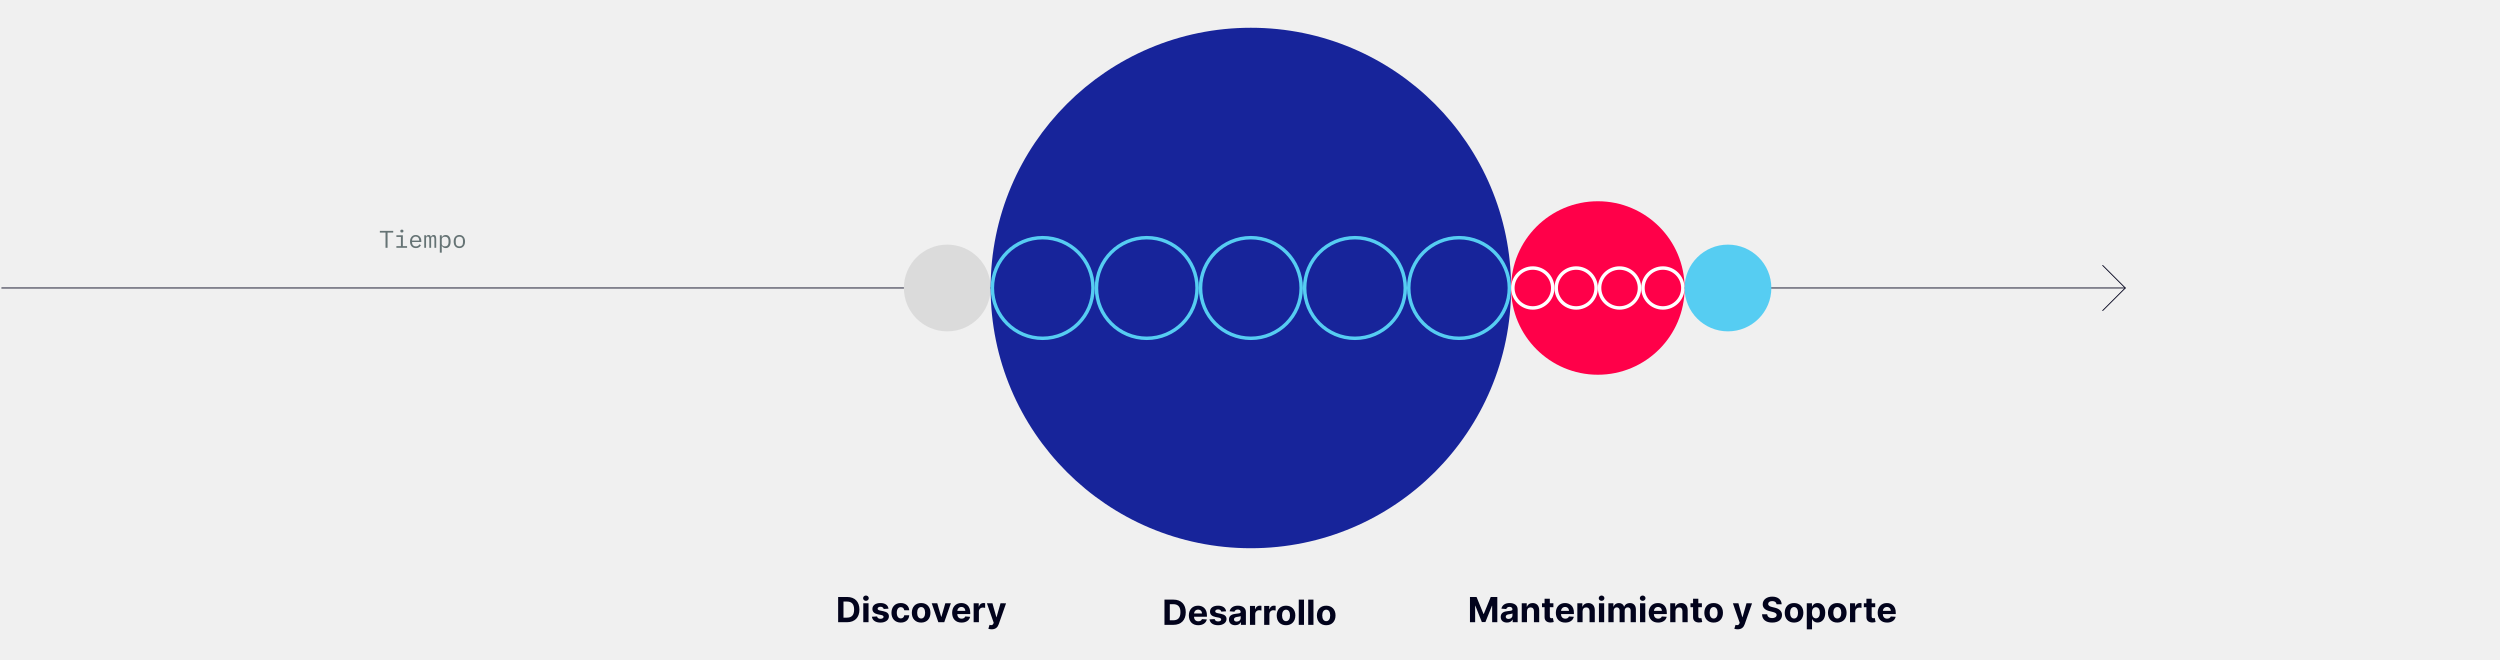
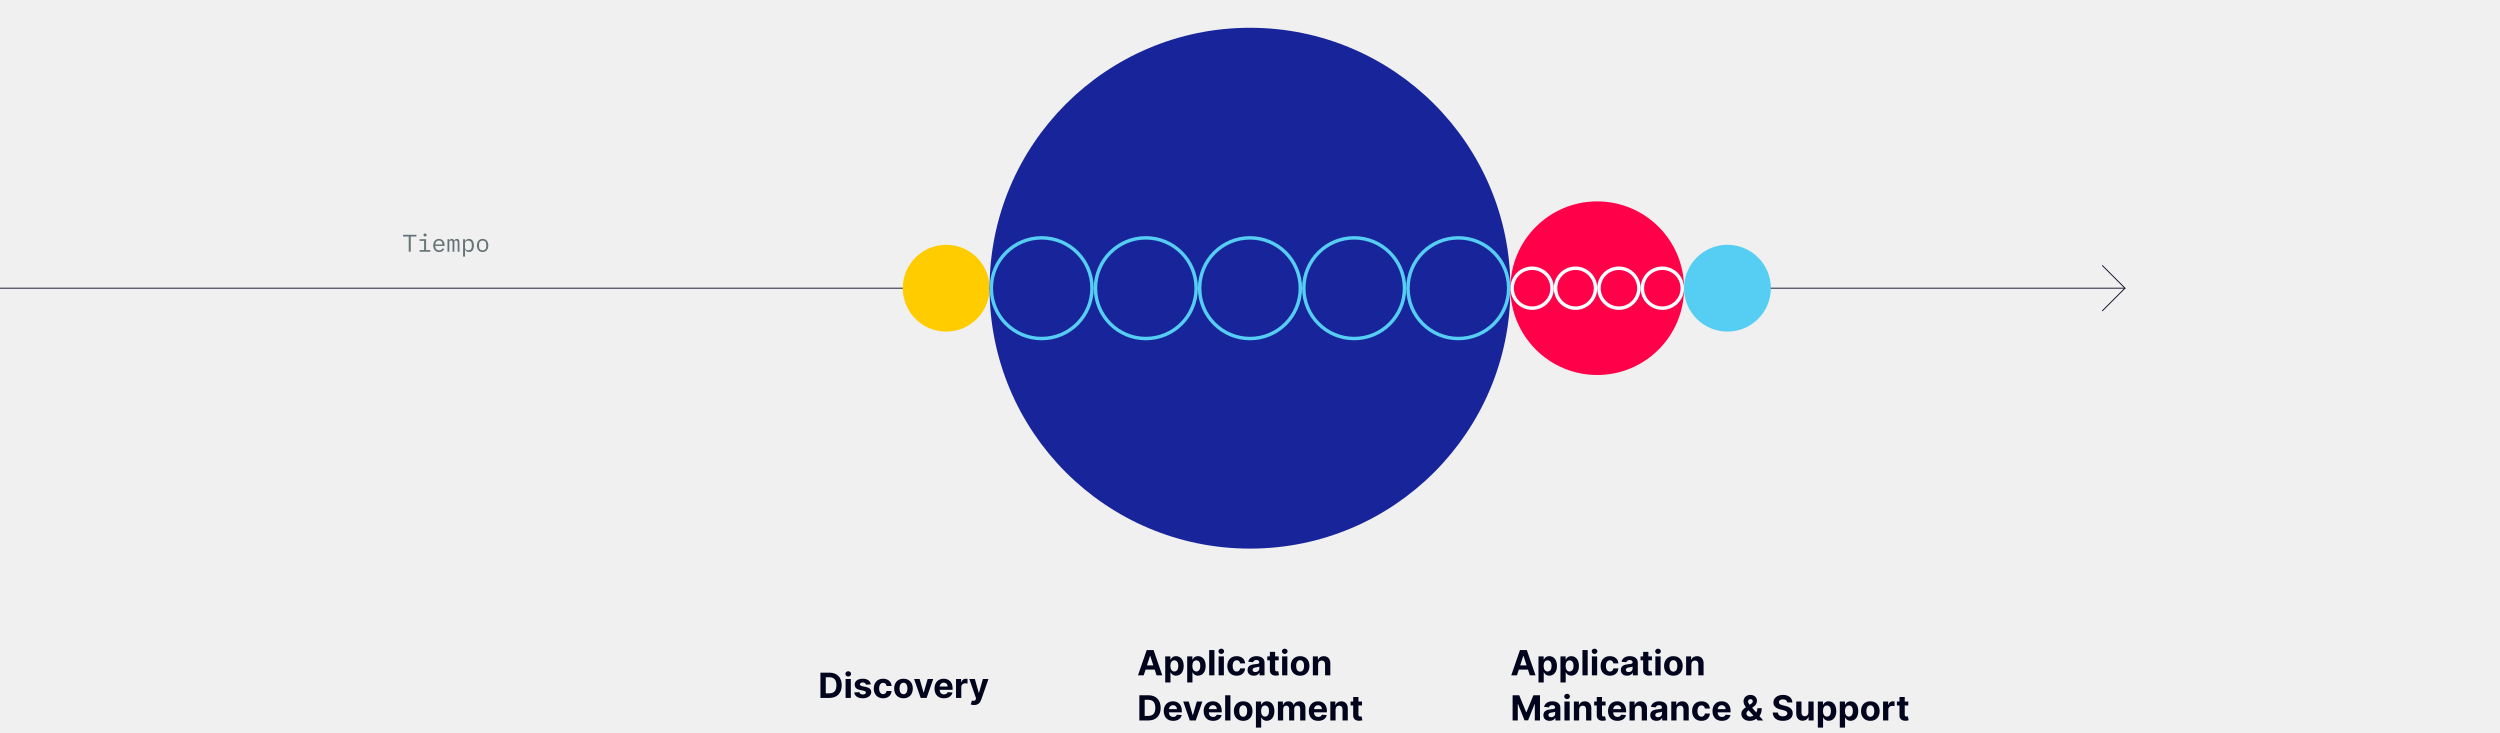
- <svg xmlns="http://www.w3.org/2000/svg" width="1441" height="380" viewBox="0 0 1441 380" fill="none">
-   <path d="M1 166H1225" stroke="#02031C" stroke-width="0.5" stroke-linecap="round" stroke-linejoin="round" />
-   <path d="M1212 153L1225 166L1212 179" stroke="#02031C" stroke-width="0.5" stroke-linecap="round" stroke-linejoin="round" />
-   <rect x="521" y="141" width="50" height="50" rx="25" fill="#DBDBDB" />
-   <rect x="571" y="16" width="300" height="300" rx="150" fill="#17249A" />
-   <circle cx="601" cy="166" r="29" stroke="#56CDF2" stroke-width="2" />
-   <circle cx="661" cy="166" r="29" stroke="#56CDF2" stroke-width="2" />
-   <circle cx="721" cy="166" r="29" stroke="#56CDF2" stroke-width="2" />
-   <circle cx="781" cy="166" r="29" stroke="#56CDF2" stroke-width="2" />
-   <circle cx="841" cy="166" r="29" stroke="#56CDF2" stroke-width="2" />
-   <rect x="871" y="116" width="100" height="100" rx="50" fill="#FF0049" />
-   <circle cx="883.5" cy="166" r="11.5" stroke="white" stroke-width="2" />
-   <circle cx="908.5" cy="166" r="11.5" stroke="white" stroke-width="2" />
-   <circle cx="933.5" cy="166" r="11.5" stroke="white" stroke-width="2" />
-   <circle cx="958.5" cy="166" r="11.5" stroke="white" stroke-width="2" />
-   <rect x="971" y="141" width="50" height="50" rx="25" fill="#56CDF2" />
-   <g clip-path="url(#clip0)">
-     <path d="M223.389 134.086V142.836H222.213V134.086H218.951V133.064H226.651V134.086H223.389Z" fill="#657374" />
-     <path d="M231.643 134.016C231.317 134.016 231.088 133.951 230.957 133.82C230.827 133.68 230.761 133.507 230.761 133.302V133.078C230.761 132.873 230.827 132.705 230.957 132.574C231.088 132.434 231.317 132.364 231.643 132.364C231.97 132.364 232.199 132.434 232.329 132.574C232.46 132.705 232.525 132.873 232.525 133.078V133.302C232.525 133.507 232.46 133.68 232.329 133.82C232.199 133.951 231.97 134.016 231.643 134.016ZM228.479 141.884H231.083V136.564H228.479V135.612H232.203V141.884H234.639V142.836H228.479V141.884Z" fill="#657374" />
-     <path d="M239.716 143.004C239.193 143.004 238.722 142.915 238.302 142.738C237.891 142.561 237.536 142.309 237.238 141.982C236.948 141.646 236.724 141.249 236.566 140.792C236.407 140.325 236.328 139.807 236.328 139.238C236.328 138.659 236.407 138.137 236.566 137.67C236.734 137.203 236.962 136.807 237.252 136.48C237.541 136.144 237.886 135.887 238.288 135.71C238.698 135.533 239.151 135.444 239.646 135.444C240.131 135.444 240.57 135.533 240.962 135.71C241.363 135.887 241.704 136.135 241.984 136.452C242.264 136.76 242.478 137.129 242.628 137.558C242.777 137.987 242.852 138.459 242.852 138.972V139.504H237.504V139.84C237.504 140.157 237.555 140.451 237.658 140.722C237.76 140.993 237.905 141.226 238.092 141.422C238.288 141.618 238.521 141.772 238.792 141.884C239.072 141.987 239.38 142.038 239.716 142.038C240.201 142.038 240.621 141.926 240.976 141.702C241.33 141.478 241.601 141.17 241.788 140.778L242.614 141.338C242.399 141.823 242.04 142.225 241.536 142.542C241.041 142.85 240.434 143.004 239.716 143.004ZM239.646 136.368C239.338 136.368 239.053 136.424 238.792 136.536C238.53 136.648 238.302 136.802 238.106 136.998C237.919 137.194 237.77 137.427 237.658 137.698C237.555 137.959 237.504 138.249 237.504 138.566V138.664H241.648V138.51C241.648 138.193 241.596 137.903 241.494 137.642C241.4 137.381 241.265 137.157 241.088 136.97C240.92 136.774 240.71 136.625 240.458 136.522C240.215 136.419 239.944 136.368 239.646 136.368Z" fill="#657374" />
-     <path d="M244.54 142.836V135.612H245.576V136.452H245.632C245.744 136.172 245.903 135.934 246.108 135.738C246.314 135.542 246.617 135.444 247.018 135.444C247.438 135.444 247.751 135.551 247.956 135.766C248.162 135.971 248.288 136.242 248.334 136.578H248.376C248.507 136.251 248.694 135.981 248.936 135.766C249.179 135.551 249.515 135.444 249.944 135.444C250.532 135.444 250.924 135.649 251.12 136.06C251.326 136.471 251.428 137.059 251.428 137.824V142.836H250.392V138.006C250.392 137.39 250.327 136.965 250.196 136.732C250.075 136.489 249.846 136.368 249.51 136.368C249.212 136.368 248.969 136.466 248.782 136.662C248.596 136.849 248.502 137.138 248.502 137.53V142.836H247.466V138.006C247.466 137.39 247.401 136.965 247.27 136.732C247.149 136.489 246.925 136.368 246.598 136.368C246.3 136.368 246.052 136.466 245.856 136.662C245.67 136.849 245.576 137.138 245.576 137.53V142.836H244.54Z" fill="#657374" />
-     <path d="M253.509 135.612H254.629V136.788H254.685C255.151 135.892 255.893 135.444 256.911 135.444C257.797 135.444 258.488 135.775 258.983 136.438C259.487 137.101 259.739 138.029 259.739 139.224C259.739 140.419 259.487 141.347 258.983 142.01C258.488 142.673 257.797 143.004 256.911 143.004C255.893 143.004 255.151 142.556 254.685 141.66H254.629V145.636H253.509V135.612ZM256.477 142.01C257.13 142.01 257.634 141.814 257.989 141.422C258.353 141.021 258.535 140.493 258.535 139.84V138.608C258.535 137.955 258.353 137.432 257.989 137.04C257.634 136.639 257.13 136.438 256.477 136.438C256.225 136.438 255.987 136.471 255.763 136.536C255.539 136.601 255.343 136.699 255.175 136.83C255.007 136.951 254.871 137.105 254.769 137.292C254.675 137.469 254.629 137.679 254.629 137.922V140.526C254.629 140.769 254.675 140.983 254.769 141.17C254.871 141.347 255.007 141.501 255.175 141.632C255.343 141.753 255.539 141.847 255.763 141.912C255.987 141.977 256.225 142.01 256.477 142.01Z" fill="#657374" />
-     <path d="M264.773 143.004C264.269 143.004 263.812 142.915 263.401 142.738C263 142.561 262.655 142.309 262.365 141.982C262.085 141.646 261.871 141.249 261.721 140.792C261.572 140.325 261.497 139.803 261.497 139.224C261.497 138.655 261.572 138.137 261.721 137.67C261.871 137.203 262.085 136.807 262.365 136.48C262.655 136.144 263 135.887 263.401 135.71C263.812 135.533 264.269 135.444 264.773 135.444C265.277 135.444 265.73 135.533 266.131 135.71C266.542 135.887 266.887 136.144 267.167 136.48C267.457 136.807 267.676 137.203 267.825 137.67C267.975 138.137 268.049 138.655 268.049 139.224C268.049 139.803 267.975 140.325 267.825 140.792C267.676 141.249 267.457 141.646 267.167 141.982C266.887 142.309 266.542 142.561 266.131 142.738C265.73 142.915 265.277 143.004 264.773 143.004ZM264.773 142.038C265.399 142.038 265.903 141.851 266.285 141.478C266.668 141.105 266.859 140.526 266.859 139.742V138.706C266.859 137.922 266.668 137.343 266.285 136.97C265.903 136.597 265.399 136.41 264.773 136.41C264.148 136.41 263.644 136.597 263.261 136.97C262.879 137.343 262.687 137.922 262.687 138.706V139.742C262.687 140.526 262.879 141.105 263.261 141.478C263.644 141.851 264.148 142.038 264.773 142.038Z" fill="#657374" />
-   </g>
-   <g clip-path="url(#clip1)">
-     <path d="M488.26 358.643C492.691 358.643 495.376 355.901 495.376 351.356C495.376 346.825 492.691 344.097 488.302 344.097H483.103V358.643H488.26ZM486.179 356.008V346.732H488.139C490.866 346.732 492.308 348.124 492.308 351.356C492.308 354.602 490.866 356.008 488.132 356.008H486.179Z" fill="#02031C" />
-     <path d="M497.597 358.643H500.623V347.734H497.597V358.643ZM499.117 346.327C500.019 346.327 500.758 345.639 500.758 344.793C500.758 343.955 500.019 343.266 499.117 343.266C498.222 343.266 497.484 343.955 497.484 344.793C497.484 345.639 498.222 346.327 499.117 346.327Z" fill="#02031C" />
-     <path d="M512.123 350.844C511.853 348.835 510.234 347.592 507.478 347.592C504.687 347.592 502.848 348.884 502.855 350.987C502.848 352.62 503.877 353.678 506.008 354.104L507.897 354.481C508.849 354.673 509.282 355.021 509.296 355.567C509.282 356.214 508.579 356.675 507.521 356.675C506.441 356.675 505.724 356.214 505.539 355.326L502.563 355.482C502.848 357.57 504.623 358.856 507.514 358.856C510.34 358.856 512.365 357.414 512.372 355.262C512.365 353.685 511.335 352.741 509.218 352.308L507.244 351.91C506.228 351.69 505.852 351.342 505.859 350.816C505.852 350.163 506.59 349.737 507.528 349.737C508.579 349.737 509.204 350.312 509.353 351.015L512.123 350.844Z" fill="#02031C" />
-     <path d="M519.206 358.856C522.111 358.856 523.936 357.151 524.078 354.644H521.223C521.045 355.809 520.278 356.462 519.241 356.462C517.828 356.462 516.912 355.276 516.912 353.188C516.912 351.129 517.835 349.95 519.241 349.95C520.349 349.95 521.06 350.681 521.223 351.768H524.078C523.95 349.246 522.04 347.592 519.192 347.592C515.882 347.592 513.837 349.886 513.837 353.231C513.837 356.548 515.847 358.856 519.206 358.856Z" fill="#02031C" />
-     <path d="M530.944 358.856C534.254 358.856 536.313 356.59 536.313 353.231C536.313 349.85 534.254 347.592 530.944 347.592C527.635 347.592 525.575 349.85 525.575 353.231C525.575 356.59 527.635 358.856 530.944 358.856ZM530.958 356.512C529.431 356.512 528.65 355.113 528.65 353.21C528.65 351.306 529.431 349.9 530.958 349.9C532.457 349.9 533.238 351.306 533.238 353.21C533.238 355.113 532.457 356.512 530.958 356.512Z" fill="#02031C" />
-     <path d="M548.08 347.734H544.877L542.619 355.539H542.505L540.239 347.734H537.043L540.857 358.643H544.266L548.08 347.734Z" fill="#02031C" />
-     <path d="M554.229 358.856C556.928 358.856 558.746 357.542 559.172 355.518L556.374 355.333C556.068 356.164 555.287 356.597 554.279 356.597C552.766 356.597 551.807 355.596 551.807 353.969V353.962H559.236V353.131C559.236 349.424 556.992 347.592 554.108 347.592C550.898 347.592 548.817 349.871 548.817 353.238C548.817 356.697 550.87 358.856 554.229 358.856ZM551.807 352.087C551.871 350.844 552.816 349.85 554.158 349.85C555.472 349.85 556.381 350.788 556.388 352.087H551.807Z" fill="#02031C" />
-     <path d="M561.211 358.643H564.236V352.471C564.236 351.129 565.216 350.205 566.551 350.205C566.97 350.205 567.546 350.276 567.83 350.369V347.684C567.56 347.62 567.184 347.577 566.878 347.577C565.657 347.577 564.655 348.288 564.257 349.637H564.144V347.734H561.211V358.643Z" fill="#02031C" />
-     <path d="M571.594 362.734C573.845 362.734 575.039 361.583 575.657 359.822L579.897 347.748L576.693 347.734L574.414 355.745H574.3L572.041 347.734H568.86L572.773 358.955L572.595 359.417C572.198 360.44 571.438 360.489 570.372 360.163L569.691 362.421C570.124 362.606 570.827 362.734 571.594 362.734Z" fill="#02031C" />
-   </g>
-   <g clip-path="url(#clip2)">
-     <path d="M676.356 360.166C680.788 360.166 683.472 357.425 683.472 352.879C683.472 348.348 680.788 345.621 676.399 345.621H671.2V360.166H676.356ZM674.275 357.531V348.256H676.235C678.962 348.256 680.404 349.648 680.404 352.879C680.404 356.125 678.962 357.531 676.228 357.531H674.275Z" fill="#02031C" />
-     <path d="M690.665 360.379C693.364 360.379 695.182 359.065 695.608 357.041L692.81 356.857C692.505 357.687 691.724 358.121 690.715 358.121C689.202 358.121 688.243 357.119 688.243 355.493V355.486H695.672V354.655C695.672 350.947 693.428 349.115 690.545 349.115C687.334 349.115 685.253 351.395 685.253 354.761C685.253 358.22 687.306 360.379 690.665 360.379ZM688.243 353.611C688.307 352.368 689.252 351.374 690.594 351.374C691.908 351.374 692.817 352.311 692.824 353.611H688.243Z" fill="#02031C" />
-     <path d="M706.723 352.368C706.454 350.358 704.834 349.115 702.079 349.115C699.287 349.115 697.448 350.408 697.455 352.51C697.448 354.143 698.478 355.202 700.608 355.628L702.498 356.004C703.449 356.196 703.883 356.544 703.897 357.091C703.883 357.737 703.179 358.199 702.121 358.199C701.042 358.199 700.324 357.737 700.14 356.849L697.164 357.006C697.448 359.094 699.223 360.379 702.114 360.379C704.941 360.379 706.965 358.937 706.972 356.786C706.965 355.209 705.935 354.264 703.819 353.831L701.844 353.433C700.829 353.213 700.452 352.865 700.459 352.339C700.452 351.686 701.191 351.26 702.128 351.26C703.179 351.26 703.804 351.835 703.954 352.538L706.723 352.368Z" fill="#02031C" />
-     <path d="M711.988 360.372C713.6 360.372 714.644 359.669 715.177 358.653H715.262V360.166H718.132V352.808C718.132 350.209 715.93 349.115 713.501 349.115C710.887 349.115 709.168 350.365 708.749 352.354L711.548 352.581C711.754 351.857 712.4 351.324 713.487 351.324C714.516 351.324 715.106 351.842 715.106 352.737V352.78C715.106 353.483 714.36 353.575 712.464 353.76C710.305 353.959 708.366 354.683 708.366 357.119C708.366 359.278 709.907 360.372 711.988 360.372ZM712.855 358.284C711.924 358.284 711.257 357.851 711.257 357.02C711.257 356.168 711.96 355.749 713.025 355.599C713.686 355.507 714.765 355.351 715.127 355.109V356.267C715.127 357.411 714.183 358.284 712.855 358.284Z" fill="#02031C" />
-     <path d="M720.479 360.166H723.504V353.994C723.504 352.652 724.485 351.729 725.82 351.729C726.239 351.729 726.814 351.8 727.098 351.892V349.207C726.828 349.143 726.452 349.101 726.146 349.101C724.925 349.101 723.923 349.811 723.526 351.161H723.412V349.257H720.479V360.166Z" fill="#02031C" />
-     <path d="M728.662 360.166H731.688V353.994C731.688 352.652 732.668 351.729 734.003 351.729C734.422 351.729 734.998 351.8 735.282 351.892V349.207C735.012 349.143 734.635 349.101 734.33 349.101C733.108 349.101 732.107 349.811 731.709 351.161H731.596V349.257H728.662V360.166Z" fill="#02031C" />
-     <path d="M741.267 360.379C744.577 360.379 746.636 358.114 746.636 354.754C746.636 351.374 744.577 349.115 741.267 349.115C737.958 349.115 735.898 351.374 735.898 354.754C735.898 358.114 737.958 360.379 741.267 360.379ZM741.281 358.036C739.754 358.036 738.973 356.636 738.973 354.733C738.973 352.83 739.754 351.423 741.281 351.423C742.78 351.423 743.561 352.83 743.561 354.733C743.561 356.636 742.78 358.036 741.281 358.036Z" fill="#02031C" />
-     <path d="M751.629 345.621H748.604V360.166H751.629V345.621Z" fill="#02031C" />
-     <path d="M757.079 345.621H754.053V360.166H757.079V345.621Z" fill="#02031C" />
-     <path d="M764.431 360.379C767.741 360.379 769.801 358.114 769.801 354.754C769.801 351.374 767.741 349.115 764.431 349.115C761.122 349.115 759.062 351.374 759.062 354.754C759.062 358.114 761.122 360.379 764.431 360.379ZM764.445 358.036C762.918 358.036 762.137 356.636 762.137 354.733C762.137 352.83 762.918 351.423 764.445 351.423C765.944 351.423 766.725 352.83 766.725 354.733C766.725 356.636 765.944 358.036 764.445 358.036Z" fill="#02031C" />
-   </g>
-   <g clip-path="url(#clip3)">
-     <path d="M847.285 344.097V358.643H850.268V349.14H850.389L854.153 358.572H856.184L859.949 349.175H860.069V358.643H863.052V344.097H859.26L855.254 353.87H855.083L851.078 344.097H847.285Z" fill="#02031C" />
-     <path d="M868.64 358.849C870.252 358.849 871.296 358.146 871.829 357.13H871.914V358.643H874.783V351.285C874.783 348.685 872.582 347.592 870.153 347.592C867.539 347.592 865.82 348.842 865.401 350.83L868.2 351.058C868.406 350.333 869.052 349.8 870.138 349.8C871.168 349.8 871.758 350.319 871.758 351.214V351.256C871.758 351.96 871.012 352.052 869.116 352.237C866.957 352.435 865.018 353.16 865.018 355.596C865.018 357.755 866.559 358.849 868.64 358.849ZM869.506 356.761C868.576 356.761 867.908 356.327 867.908 355.496C867.908 354.644 868.612 354.225 869.677 354.076C870.337 353.984 871.417 353.827 871.779 353.586V354.744C871.779 355.887 870.835 356.761 869.506 356.761Z" fill="#02031C" />
-     <path d="M880.156 352.336C880.163 350.93 881.001 350.106 882.223 350.106C883.437 350.106 884.169 350.901 884.162 352.237V358.643H887.188V351.697C887.188 349.154 885.696 347.592 883.423 347.592C881.804 347.592 880.632 348.387 880.142 349.658H880.014V347.734H877.131V358.643H880.156V352.336Z" fill="#02031C" />
-     <path d="M895.375 347.734H893.322V345.12H890.297V347.734H888.805V350.006H890.297V355.688C890.282 357.826 891.738 358.884 893.933 358.792C894.714 358.764 895.268 358.607 895.574 358.508L895.098 356.256C894.949 356.285 894.629 356.356 894.345 356.356C893.741 356.356 893.322 356.129 893.322 355.291V350.006H895.375V347.734Z" fill="#02031C" />
-     <path d="M902.2 358.856C904.899 358.856 906.717 357.542 907.143 355.518L904.345 355.333C904.039 356.164 903.258 356.597 902.25 356.597C900.737 356.597 899.778 355.596 899.778 353.969V353.962H907.207V353.131C907.207 349.424 904.963 347.592 902.079 347.592C898.869 347.592 896.788 349.871 896.788 353.238C896.788 356.697 898.841 358.856 902.2 358.856ZM899.778 352.087C899.842 350.844 900.787 349.85 902.129 349.85C903.443 349.85 904.352 350.788 904.359 352.087H899.778Z" fill="#02031C" />
-     <path d="M912.207 352.336C912.214 350.93 913.052 350.106 914.274 350.106C915.488 350.106 916.22 350.901 916.213 352.237V358.643H919.238V351.697C919.238 349.154 917.747 347.592 915.474 347.592C913.855 347.592 912.683 348.387 912.193 349.658H912.065V347.734H909.181V358.643H912.207V352.336Z" fill="#02031C" />
-     <path d="M921.623 358.643H924.648V347.734H921.623V358.643ZM923.143 346.327C924.045 346.327 924.783 345.639 924.783 344.793C924.783 343.955 924.045 343.266 923.143 343.266C922.248 343.266 921.509 343.955 921.509 344.793C921.509 345.639 922.248 346.327 923.143 346.327Z" fill="#02031C" />
-     <path d="M927.072 358.643H930.098V352.094C930.098 350.887 930.865 350.085 931.873 350.085C932.868 350.085 933.535 350.766 933.535 351.839V358.643H936.468V351.981C936.468 350.852 937.115 350.085 938.216 350.085C939.181 350.085 939.906 350.688 939.906 351.903V358.643H942.924V351.306C942.924 348.941 941.518 347.592 939.487 347.592C937.889 347.592 936.646 348.408 936.199 349.658H936.085C935.737 348.394 934.622 347.592 933.123 347.592C931.653 347.592 930.538 348.373 930.083 349.658H929.956V347.734H927.072V358.643Z" fill="#02031C" />
-     <path d="M945.314 358.643H948.34V347.734H945.314V358.643ZM946.834 346.327C947.736 346.327 948.475 345.639 948.475 344.793C948.475 343.955 947.736 343.266 946.834 343.266C945.939 343.266 945.201 343.955 945.201 344.793C945.201 345.639 945.939 346.327 946.834 346.327Z" fill="#02031C" />
-     <path d="M955.735 358.856C958.434 358.856 960.252 357.542 960.678 355.518L957.88 355.333C957.575 356.164 956.793 356.597 955.785 356.597C954.272 356.597 953.313 355.596 953.313 353.969V353.962H960.742V353.131C960.742 349.424 958.498 347.592 955.614 347.592C952.404 347.592 950.323 349.871 950.323 353.238C950.323 356.697 952.376 358.856 955.735 358.856ZM953.313 352.087C953.377 350.844 954.322 349.85 955.664 349.85C956.978 349.85 957.887 350.788 957.894 352.087H953.313Z" fill="#02031C" />
-     <path d="M965.742 352.336C965.749 350.93 966.587 350.106 967.809 350.106C969.023 350.106 969.755 350.901 969.748 352.237V358.643H972.773V351.697C972.773 349.154 971.282 347.592 969.009 347.592C967.39 347.592 966.218 348.387 965.728 349.658H965.6V347.734H962.717V358.643H965.742V352.336Z" fill="#02031C" />
-     <path d="M980.961 347.734H978.908V345.12H975.882V347.734H974.391V350.006H975.882V355.688C975.868 357.826 977.324 358.884 979.519 358.792C980.3 358.764 980.854 358.607 981.159 358.508L980.684 356.256C980.534 356.285 980.215 356.356 979.931 356.356C979.327 356.356 978.908 356.129 978.908 355.291V350.006H980.961V347.734Z" fill="#02031C" />
-     <path d="M987.743 358.856C991.053 358.856 993.113 356.59 993.113 353.231C993.113 349.85 991.053 347.592 987.743 347.592C984.434 347.592 982.374 349.85 982.374 353.231C982.374 356.59 984.434 358.856 987.743 358.856ZM987.757 356.512C986.23 356.512 985.449 355.113 985.449 353.21C985.449 351.306 986.23 349.9 987.757 349.9C989.256 349.9 990.037 351.306 990.037 353.21C990.037 355.113 989.256 356.512 987.757 356.512Z" fill="#02031C" />
-     <path d="M1001.58 362.734C1003.83 362.734 1005.02 361.583 1005.64 359.822L1009.88 347.748L1006.68 347.734L1004.4 355.745H1004.28L1002.02 347.734H998.842L1002.76 358.955L1002.58 359.417C1002.18 360.44 1001.42 360.489 1000.36 360.163L999.673 362.421C1000.11 362.606 1000.81 362.734 1001.58 362.734Z" fill="#02031C" />
-     <path d="M1024 348.281H1026.95C1026.91 345.688 1024.78 343.898 1021.54 343.898C1018.35 343.898 1016.01 345.66 1016.03 348.302C1016.02 350.447 1017.53 351.675 1019.99 352.265L1021.57 352.663C1023.16 353.046 1024.04 353.501 1024.05 354.481C1024.04 355.546 1023.03 356.271 1021.47 356.271C1019.87 356.271 1018.72 355.532 1018.62 354.076H1015.64C1015.72 357.222 1017.97 358.849 1021.5 358.849C1025.06 358.849 1027.14 357.151 1027.15 354.488C1027.14 352.066 1025.32 350.781 1022.79 350.212L1021.48 349.9C1020.22 349.609 1019.16 349.14 1019.18 348.096C1019.18 347.158 1020.01 346.469 1021.52 346.469C1022.99 346.469 1023.89 347.137 1024 348.281Z" fill="#02031C" />
-     <path d="M1034.09 358.856C1037.4 358.856 1039.46 356.59 1039.46 353.231C1039.46 349.85 1037.4 347.592 1034.09 347.592C1030.78 347.592 1028.72 349.85 1028.72 353.231C1028.72 356.59 1030.78 358.856 1034.09 358.856ZM1034.11 356.512C1032.58 356.512 1031.8 355.113 1031.8 353.21C1031.8 351.306 1032.58 349.9 1034.11 349.9C1035.6 349.9 1036.38 351.306 1036.38 353.21C1036.38 355.113 1035.6 356.512 1034.11 356.512Z" fill="#02031C" />
-     <path d="M1041.43 362.734H1044.45V356.896H1044.55C1044.96 357.805 1045.88 358.82 1047.64 358.82C1050.13 358.82 1052.07 356.853 1052.07 353.202C1052.07 349.452 1050.04 347.592 1047.65 347.592C1045.82 347.592 1044.95 348.678 1044.55 349.566H1044.41V347.734H1041.43V362.734ZM1044.39 353.188C1044.39 351.242 1045.21 349.999 1046.68 349.999C1048.18 349.999 1048.98 351.299 1048.98 353.188C1048.98 355.092 1048.17 356.413 1046.68 356.413C1045.23 356.413 1044.39 355.134 1044.39 353.188Z" fill="#02031C" />
-     <path d="M1059.01 358.856C1062.32 358.856 1064.38 356.59 1064.38 353.231C1064.38 349.85 1062.32 347.592 1059.01 347.592C1055.7 347.592 1053.64 349.85 1053.64 353.231C1053.64 356.59 1055.7 358.856 1059.01 358.856ZM1059.03 356.512C1057.5 356.512 1056.72 355.113 1056.72 353.21C1056.72 351.306 1057.5 349.9 1059.03 349.9C1060.53 349.9 1061.31 351.306 1061.31 353.21C1061.31 355.113 1060.53 356.512 1059.03 356.512Z" fill="#02031C" />
-     <path d="M1066.35 358.643H1069.38V352.471C1069.38 351.129 1070.36 350.205 1071.69 350.205C1072.11 350.205 1072.68 350.276 1072.97 350.369V347.684C1072.7 347.62 1072.32 347.577 1072.02 347.577C1070.8 347.577 1069.79 348.288 1069.4 349.637H1069.28V347.734H1066.35V358.643Z" fill="#02031C" />
-     <path d="M1080.88 347.734H1078.83V345.12H1075.8V347.734H1074.31V350.006H1075.8V355.688C1075.79 357.826 1077.25 358.884 1079.44 358.792C1080.22 358.764 1080.78 358.607 1081.08 358.508L1080.61 356.256C1080.46 356.285 1080.14 356.356 1079.85 356.356C1079.25 356.356 1078.83 356.129 1078.83 355.291V350.006H1080.88V347.734Z" fill="#02031C" />
-     <path d="M1087.71 358.856C1090.41 358.856 1092.22 357.542 1092.65 355.518L1089.85 355.333C1089.55 356.164 1088.77 356.597 1087.76 356.597C1086.24 356.597 1085.29 355.596 1085.29 353.969V353.962H1092.71V353.131C1092.71 349.424 1090.47 347.592 1087.59 347.592C1084.38 347.592 1082.3 349.871 1082.3 353.238C1082.3 356.697 1084.35 358.856 1087.71 358.856ZM1085.29 352.087C1085.35 350.844 1086.29 349.85 1087.64 349.85C1088.95 349.85 1089.86 350.788 1089.87 352.087H1085.29Z" fill="#02031C" />
-   </g>
-   <defs>
-     <clipPath id="clip0">
-       <rect width="49.099" height="13.272" fill="white" transform="translate(218.951 132.364)" />
-     </clipPath>
-     <clipPath id="clip1">
-       <rect width="96.793" height="19.467" fill="white" transform="translate(483.103 343.266)" />
-     </clipPath>
-     <clipPath id="clip2">
-       <rect width="98.601" height="14.758" fill="white" transform="translate(671.2 345.621)" />
-     </clipPath>
-     <clipPath id="clip3">
-       <rect width="245.43" height="19.467" fill="white" transform="translate(847.285 343.266)" />
-     </clipPath>
-   </defs>
+ <svg xmlns="http://www.w3.org/2000/svg" width="1440" height="422" viewBox="0 0 1440 422" fill="none">
+   <path d="M0 166H1224" stroke="#02031C" stroke-width="0.5" stroke-linecap="round" stroke-linejoin="round" />
+   <path d="M1211 153L1224 166L1211 179" stroke="#02031C" stroke-width="0.5" stroke-linecap="round" stroke-linejoin="round" />
+   <rect x="520" y="141" width="50" height="50" rx="25" fill="#FFCC00" />
+   <rect x="570" y="16" width="300" height="300" rx="150" fill="#17249A" />
+   <circle cx="600" cy="166" r="29" stroke="#56CDF2" stroke-width="2" />
+   <circle cx="660" cy="166" r="29" stroke="#56CDF2" stroke-width="2" />
+   <circle cx="720" cy="166" r="29" stroke="#56CDF2" stroke-width="2" />
+   <circle cx="780" cy="166" r="29" stroke="#56CDF2" stroke-width="2" />
+   <circle cx="840" cy="166" r="29" stroke="#56CDF2" stroke-width="2" />
+   <rect x="870" y="116" width="100" height="100" rx="50" fill="#FF0049" />
+   <circle cx="882.5" cy="166" r="11.5" stroke="white" stroke-width="2" />
+   <circle cx="907.5" cy="166" r="11.5" stroke="white" stroke-width="2" />
+   <circle cx="932.5" cy="166" r="11.5" stroke="white" stroke-width="2" />
+   <circle cx="957.5" cy="166" r="11.5" stroke="white" stroke-width="2" />
+   <rect x="970" y="141" width="50" height="50" rx="25" fill="#56CDF2" />
+   <path d="M236.604 136.25V145H235.428V136.25H232.166V135.228H239.866V136.25H236.604ZM244.859 136.18C244.532 136.18 244.304 136.115 244.173 135.984C244.042 135.844 243.977 135.671 243.977 135.466V135.242C243.977 135.037 244.042 134.869 244.173 134.738C244.304 134.598 244.532 134.528 244.859 134.528C245.186 134.528 245.414 134.598 245.545 134.738C245.676 134.869 245.741 135.037 245.741 135.242V135.466C245.741 135.671 245.676 135.844 245.545 135.984C245.414 136.115 245.186 136.18 244.859 136.18ZM241.695 144.048H244.299V138.728H241.695V137.776H245.419V144.048H247.855V145H241.695V144.048ZM252.931 145.168C252.409 145.168 251.937 145.079 251.517 144.902C251.107 144.725 250.752 144.473 250.453 144.146C250.164 143.81 249.94 143.413 249.781 142.956C249.623 142.489 249.543 141.971 249.543 141.402C249.543 140.823 249.623 140.301 249.781 139.834C249.949 139.367 250.178 138.971 250.467 138.644C250.757 138.308 251.102 138.051 251.503 137.874C251.914 137.697 252.367 137.608 252.861 137.608C253.347 137.608 253.785 137.697 254.177 137.874C254.579 138.051 254.919 138.299 255.199 138.616C255.479 138.924 255.694 139.293 255.843 139.722C255.993 140.151 256.067 140.623 256.067 141.136V141.668H250.719V142.004C250.719 142.321 250.771 142.615 250.873 142.886C250.976 143.157 251.121 143.39 251.307 143.586C251.503 143.782 251.737 143.936 252.007 144.048C252.287 144.151 252.595 144.202 252.931 144.202C253.417 144.202 253.837 144.09 254.191 143.866C254.546 143.642 254.817 143.334 255.003 142.942L255.829 143.502C255.615 143.987 255.255 144.389 254.751 144.706C254.257 145.014 253.65 145.168 252.931 145.168ZM252.861 138.532C252.553 138.532 252.269 138.588 252.007 138.7C251.746 138.812 251.517 138.966 251.321 139.162C251.135 139.358 250.985 139.591 250.873 139.862C250.771 140.123 250.719 140.413 250.719 140.73V140.828H254.863V140.674C254.863 140.357 254.812 140.067 254.709 139.806C254.616 139.545 254.481 139.321 254.303 139.134C254.135 138.938 253.925 138.789 253.673 138.686C253.431 138.583 253.16 138.532 252.861 138.532ZM257.756 145V137.776H258.792V138.616H258.848C258.96 138.336 259.119 138.098 259.324 137.902C259.529 137.706 259.833 137.608 260.234 137.608C260.654 137.608 260.967 137.715 261.172 137.93C261.377 138.135 261.503 138.406 261.55 138.742H261.592C261.723 138.415 261.909 138.145 262.152 137.93C262.395 137.715 262.731 137.608 263.16 137.608C263.748 137.608 264.14 137.813 264.336 138.224C264.541 138.635 264.644 139.223 264.644 139.988V145H263.608V140.17C263.608 139.554 263.543 139.129 263.412 138.896C263.291 138.653 263.062 138.532 262.726 138.532C262.427 138.532 262.185 138.63 261.998 138.826C261.811 139.013 261.718 139.302 261.718 139.694V145H260.682V140.17C260.682 139.554 260.617 139.129 260.486 138.896C260.365 138.653 260.141 138.532 259.814 138.532C259.515 138.532 259.268 138.63 259.072 138.826C258.885 139.013 258.792 139.302 258.792 139.694V145H257.756ZM266.725 137.776H267.845V138.952H267.901C268.367 138.056 269.109 137.608 270.127 137.608C271.013 137.608 271.704 137.939 272.199 138.602C272.703 139.265 272.955 140.193 272.955 141.388C272.955 142.583 272.703 143.511 272.199 144.174C271.704 144.837 271.013 145.168 270.127 145.168C269.109 145.168 268.367 144.72 267.901 143.824H267.845V147.8H266.725V137.776ZM269.693 144.174C270.346 144.174 270.85 143.978 271.205 143.586C271.569 143.185 271.751 142.657 271.751 142.004V140.772C271.751 140.119 271.569 139.596 271.205 139.204C270.85 138.803 270.346 138.602 269.693 138.602C269.441 138.602 269.203 138.635 268.979 138.7C268.755 138.765 268.559 138.863 268.391 138.994C268.223 139.115 268.087 139.269 267.985 139.456C267.891 139.633 267.845 139.843 267.845 140.086V142.69C267.845 142.933 267.891 143.147 267.985 143.334C268.087 143.511 268.223 143.665 268.391 143.796C268.559 143.917 268.755 144.011 268.979 144.076C269.203 144.141 269.441 144.174 269.693 144.174ZM277.989 145.168C277.485 145.168 277.028 145.079 276.617 144.902C276.216 144.725 275.87 144.473 275.581 144.146C275.301 143.81 275.086 143.413 274.937 142.956C274.788 142.489 274.713 141.967 274.713 141.388C274.713 140.819 274.788 140.301 274.937 139.834C275.086 139.367 275.301 138.971 275.581 138.644C275.87 138.308 276.216 138.051 276.617 137.874C277.028 137.697 277.485 137.608 277.989 137.608C278.493 137.608 278.946 137.697 279.347 137.874C279.758 138.051 280.103 138.308 280.383 138.644C280.672 138.971 280.892 139.367 281.041 139.834C281.19 140.301 281.265 140.819 281.265 141.388C281.265 141.967 281.19 142.489 281.041 142.956C280.892 143.413 280.672 143.81 280.383 144.146C280.103 144.473 279.758 144.725 279.347 144.902C278.946 145.079 278.493 145.168 277.989 145.168ZM277.989 144.202C278.614 144.202 279.118 144.015 279.501 143.642C279.884 143.269 280.075 142.69 280.075 141.906V140.87C280.075 140.086 279.884 139.507 279.501 139.134C279.118 138.761 278.614 138.574 277.989 138.574C277.364 138.574 276.86 138.761 276.477 139.134C276.094 139.507 275.903 140.086 275.903 140.87V141.906C275.903 142.69 276.094 143.269 276.477 143.642C276.86 144.015 277.364 144.202 277.989 144.202Z" fill="#657374" />
+   <path d="M477.721 402C482.153 402 484.838 399.259 484.838 394.713C484.838 390.182 482.153 387.455 477.764 387.455H472.565V402H477.721ZM475.64 399.365V390.089H477.6C480.328 390.089 481.77 391.482 481.77 394.713C481.77 397.959 480.328 399.365 477.593 399.365H475.64ZM487.059 402H490.085V391.091H487.059V402ZM488.579 389.685C489.481 389.685 490.219 388.996 490.219 388.151C490.219 387.312 489.481 386.624 488.579 386.624C487.684 386.624 486.945 387.312 486.945 388.151C486.945 388.996 487.684 389.685 488.579 389.685ZM501.585 394.202C501.315 392.192 499.696 390.949 496.94 390.949C494.149 390.949 492.309 392.241 492.316 394.344C492.309 395.977 493.339 397.036 495.47 397.462L497.359 397.838C498.311 398.03 498.744 398.378 498.758 398.925C498.744 399.571 498.041 400.033 496.983 400.033C495.903 400.033 495.186 399.571 495.001 398.683L492.025 398.839C492.309 400.928 494.085 402.213 496.975 402.213C499.802 402.213 501.826 400.771 501.833 398.619C501.826 397.043 500.797 396.098 498.68 395.665L496.706 395.267C495.69 395.047 495.314 394.699 495.321 394.173C495.314 393.52 496.052 393.094 496.99 393.094C498.041 393.094 498.666 393.669 498.815 394.372L501.585 394.202ZM508.668 402.213C511.572 402.213 513.398 400.509 513.54 398.001H510.685C510.507 399.166 509.74 399.82 508.703 399.82C507.29 399.82 506.374 398.634 506.374 396.545C506.374 394.486 507.297 393.307 508.703 393.307C509.811 393.307 510.521 394.038 510.685 395.125H513.54C513.412 392.604 511.501 390.949 508.653 390.949C505.344 390.949 503.298 393.243 503.298 396.588C503.298 399.905 505.308 402.213 508.668 402.213ZM520.406 402.213C523.716 402.213 525.775 399.947 525.775 396.588C525.775 393.207 523.716 390.949 520.406 390.949C517.096 390.949 515.037 393.207 515.037 396.588C515.037 399.947 517.096 402.213 520.406 402.213ZM520.42 399.869C518.893 399.869 518.112 398.47 518.112 396.567C518.112 394.663 518.893 393.257 520.42 393.257C521.919 393.257 522.7 394.663 522.7 396.567C522.7 398.47 521.919 399.869 520.42 399.869ZM537.542 391.091H534.339L532.08 398.896H531.967L529.701 391.091H526.505L530.319 402H533.728L537.542 391.091ZM543.691 402.213C546.39 402.213 548.208 400.899 548.634 398.875L545.836 398.69C545.53 399.521 544.749 399.955 543.74 399.955C542.228 399.955 541.269 398.953 541.269 397.327V397.32H548.698V396.489C548.698 392.781 546.453 390.949 543.57 390.949C540.36 390.949 538.279 393.229 538.279 396.595C538.279 400.054 540.331 402.213 543.691 402.213ZM541.269 395.445C541.333 394.202 542.277 393.207 543.62 393.207C544.934 393.207 545.843 394.145 545.85 395.445H541.269ZM550.672 402H553.698V395.828C553.698 394.486 554.678 393.562 556.013 393.562C556.432 393.562 557.007 393.634 557.292 393.726V391.041C557.022 390.977 556.645 390.935 556.34 390.935C555.118 390.935 554.117 391.645 553.719 392.994H553.605V391.091H550.672V402ZM561.056 406.091C563.307 406.091 564.5 404.94 565.118 403.179L569.358 391.105L566.155 391.091L563.875 399.102H563.762L561.503 391.091H558.321L562.235 402.312L562.057 402.774C561.659 403.797 560.9 403.847 559.834 403.52L559.152 405.778C559.586 405.963 560.289 406.091 561.056 406.091Z" fill="#02031C" />
+   <path d="M658.771 389L659.851 385.683H665.099L666.179 389H669.474L664.46 374.455H660.497L655.476 389H658.771ZM660.632 383.283L662.422 377.778H662.536L664.325 383.283H660.632ZM671.168 393.091H674.194V387.253H674.286C674.705 388.162 675.621 389.178 677.383 389.178C679.869 389.178 681.808 387.21 681.808 383.56C681.808 379.81 679.783 377.949 677.39 377.949C675.565 377.949 674.691 379.036 674.286 379.923H674.151V378.091H671.168V393.091ZM674.13 383.545C674.13 381.599 674.954 380.357 676.424 380.357C677.923 380.357 678.718 381.656 678.718 383.545C678.718 385.449 677.908 386.77 676.424 386.77C674.968 386.77 674.13 385.491 674.13 383.545ZM683.825 393.091H686.85V387.253H686.942C687.362 388.162 688.278 389.178 690.039 389.178C692.525 389.178 694.464 387.21 694.464 383.56C694.464 379.81 692.44 377.949 690.046 377.949C688.221 377.949 687.347 379.036 686.942 379.923H686.808V378.091H683.825V393.091ZM686.786 383.545C686.786 381.599 687.61 380.357 689.08 380.357C690.579 380.357 691.374 381.656 691.374 383.545C691.374 385.449 690.565 386.77 689.08 386.77C687.624 386.77 686.786 385.491 686.786 383.545ZM699.506 374.455H696.481V389H699.506V374.455ZM701.93 389H704.956V378.091H701.93V389ZM703.45 376.685C704.352 376.685 705.091 375.996 705.091 375.151C705.091 374.312 704.352 373.624 703.45 373.624C702.555 373.624 701.816 374.312 701.816 375.151C701.816 375.996 702.555 376.685 703.45 376.685ZM712.308 389.213C715.213 389.213 717.038 387.509 717.18 385.001H714.325C714.148 386.166 713.381 386.82 712.344 386.82C710.93 386.82 710.014 385.634 710.014 383.545C710.014 381.486 710.938 380.307 712.344 380.307C713.452 380.307 714.162 381.038 714.325 382.125H717.18C717.053 379.604 715.142 377.949 712.294 377.949C708.984 377.949 706.939 380.243 706.939 383.588C706.939 386.905 708.949 389.213 712.308 389.213ZM722.228 389.206C723.841 389.206 724.885 388.503 725.417 387.487H725.502V389H728.372V381.642C728.372 379.043 726.17 377.949 723.741 377.949C721.127 377.949 719.409 379.199 718.99 381.188L721.788 381.415C721.994 380.69 722.64 380.158 723.727 380.158C724.757 380.158 725.346 380.676 725.346 381.571V381.614C725.346 382.317 724.6 382.409 722.704 382.594C720.545 382.793 718.606 383.517 718.606 385.953C718.606 388.112 720.147 389.206 722.228 389.206ZM723.095 387.118C722.164 387.118 721.497 386.685 721.497 385.854C721.497 385.001 722.2 384.582 723.265 384.433C723.926 384.341 725.005 384.185 725.368 383.943V385.101C725.368 386.244 724.423 387.118 723.095 387.118ZM736.522 378.091H734.469V375.477H731.444V378.091H729.952V380.364H731.444V386.045C731.429 388.183 732.885 389.241 735.08 389.149C735.861 389.121 736.415 388.964 736.721 388.865L736.245 386.614C736.096 386.642 735.776 386.713 735.492 386.713C734.888 386.713 734.469 386.486 734.469 385.648V380.364H736.522V378.091ZM738.493 389H741.518V378.091H738.493V389ZM740.012 376.685C740.914 376.685 741.653 375.996 741.653 375.151C741.653 374.312 740.914 373.624 740.012 373.624C739.118 373.624 738.379 374.312 738.379 375.151C738.379 375.996 739.118 376.685 740.012 376.685ZM748.871 389.213C752.18 389.213 754.24 386.947 754.24 383.588C754.24 380.207 752.18 377.949 748.871 377.949C745.561 377.949 743.501 380.207 743.501 383.588C743.501 386.947 745.561 389.213 748.871 389.213ZM748.885 386.869C747.358 386.869 746.577 385.47 746.577 383.567C746.577 381.663 747.358 380.257 748.885 380.257C750.384 380.257 751.165 381.663 751.165 383.567C751.165 385.47 750.384 386.869 748.885 386.869ZM759.233 382.693C759.24 381.287 760.078 380.463 761.3 380.463C762.514 380.463 763.246 381.259 763.239 382.594V389H766.264V382.054C766.264 379.511 764.773 377.949 762.5 377.949C760.881 377.949 759.709 378.744 759.219 380.016H759.091V378.091H756.207V389H759.233V382.693ZM661.42 415C665.852 415 668.537 412.259 668.537 407.713C668.537 403.182 665.852 400.455 661.463 400.455H656.264V415H661.42ZM659.339 412.365V403.089H661.3C664.027 403.089 665.469 404.482 665.469 407.713C665.469 410.959 664.027 412.365 661.293 412.365H659.339ZM675.73 415.213C678.429 415.213 680.247 413.899 680.673 411.875L677.875 411.69C677.569 412.521 676.788 412.955 675.779 412.955C674.267 412.955 673.308 411.953 673.308 410.327V410.32H680.737V409.489C680.737 405.781 678.493 403.949 675.609 403.949C672.399 403.949 670.318 406.229 670.318 409.595C670.318 413.054 672.37 415.213 675.73 415.213ZM673.308 408.445C673.372 407.202 674.316 406.207 675.659 406.207C676.973 406.207 677.882 407.145 677.889 408.445H673.308ZM692.569 404.091H689.366L687.108 411.896H686.994L684.728 404.091H681.532L685.346 415H688.755L692.569 404.091ZM698.718 415.213C701.417 415.213 703.235 413.899 703.661 411.875L700.863 411.69C700.558 412.521 699.776 412.955 698.768 412.955C697.255 412.955 696.296 411.953 696.296 410.327V410.32H703.725V409.489C703.725 405.781 701.481 403.949 698.597 403.949C695.387 403.949 693.306 406.229 693.306 409.595C693.306 413.054 695.359 415.213 698.718 415.213ZM696.296 408.445C696.36 407.202 697.305 406.207 698.647 406.207C699.961 406.207 700.87 407.145 700.877 408.445H696.296ZM708.725 400.455H705.7V415H708.725V400.455ZM716.078 415.213C719.387 415.213 721.447 412.947 721.447 409.588C721.447 406.207 719.387 403.949 716.078 403.949C712.768 403.949 710.708 406.207 710.708 409.588C710.708 412.947 712.768 415.213 716.078 415.213ZM716.092 412.869C714.565 412.869 713.784 411.47 713.784 409.567C713.784 407.663 714.565 406.257 716.092 406.257C717.591 406.257 718.372 407.663 718.372 409.567C718.372 411.47 717.591 412.869 716.092 412.869ZM723.414 419.091H726.44V413.253H726.532C726.951 414.162 727.868 415.178 729.629 415.178C732.115 415.178 734.054 413.21 734.054 409.56C734.054 405.81 732.029 403.949 729.636 403.949C727.811 403.949 726.937 405.036 726.532 405.923H726.397V404.091H723.414V419.091ZM726.376 409.545C726.376 407.599 727.2 406.357 728.67 406.357C730.169 406.357 730.964 407.656 730.964 409.545C730.964 411.449 730.154 412.77 728.67 412.77C727.214 412.77 726.376 411.491 726.376 409.545ZM736.071 415H739.096V408.452C739.096 407.244 739.863 406.442 740.872 406.442C741.866 406.442 742.534 407.124 742.534 408.196V415H745.467V408.338C745.467 407.209 746.113 406.442 747.214 406.442C748.18 406.442 748.904 407.045 748.904 408.26V415H751.923V407.663C751.923 405.298 750.517 403.949 748.485 403.949C746.887 403.949 745.645 404.766 745.197 406.016H745.083C744.735 404.751 743.62 403.949 742.122 403.949C740.652 403.949 739.537 404.73 739.082 406.016H738.954V404.091H736.071V415ZM759.284 415.213C761.983 415.213 763.801 413.899 764.228 411.875L761.429 411.69C761.124 412.521 760.343 412.955 759.334 412.955C757.821 412.955 756.863 411.953 756.863 410.327V410.32H764.292V409.489C764.292 405.781 762.047 403.949 759.164 403.949C755.953 403.949 753.873 406.229 753.873 409.595C753.873 413.054 755.925 415.213 759.284 415.213ZM756.863 408.445C756.926 407.202 757.871 406.207 759.213 406.207C760.527 406.207 761.436 407.145 761.444 408.445H756.863ZM769.292 408.693C769.299 407.287 770.137 406.463 771.358 406.463C772.573 406.463 773.304 407.259 773.297 408.594V415H776.323V408.054C776.323 405.511 774.831 403.949 772.559 403.949C770.939 403.949 769.767 404.744 769.277 406.016H769.15V404.091H766.266V415H769.292V408.693ZM784.51 404.091H782.457V401.477H779.432V404.091H777.94V406.364H779.432V412.045C779.418 414.183 780.874 415.241 783.068 415.149C783.849 415.121 784.403 414.964 784.709 414.865L784.233 412.614C784.084 412.642 783.764 412.713 783.48 412.713C782.876 412.713 782.457 412.486 782.457 411.648V406.364H784.51V404.091Z" fill="#02031C" />
+   <path d="M873.771 389L874.851 385.683H880.099L881.179 389H884.474L879.46 374.455H875.497L870.476 389H873.771ZM875.632 383.283L877.422 377.778H877.536L879.325 383.283H875.632ZM886.168 393.091H889.194V387.253H889.286C889.705 388.162 890.621 389.178 892.383 389.178C894.869 389.178 896.808 387.21 896.808 383.56C896.808 379.81 894.783 377.949 892.39 377.949C890.565 377.949 889.691 379.036 889.286 379.923H889.151V378.091H886.168V393.091ZM889.13 383.545C889.13 381.599 889.954 380.357 891.424 380.357C892.923 380.357 893.718 381.656 893.718 383.545C893.718 385.449 892.908 386.77 891.424 386.77C889.968 386.77 889.13 385.491 889.13 383.545ZM898.825 393.091H901.85V387.253H901.942C902.362 388.162 903.278 389.178 905.039 389.178C907.525 389.178 909.464 387.21 909.464 383.56C909.464 379.81 907.44 377.949 905.046 377.949C903.221 377.949 902.347 379.036 901.942 379.923H901.808V378.091H898.825V393.091ZM901.786 383.545C901.786 381.599 902.61 380.357 904.08 380.357C905.579 380.357 906.374 381.656 906.374 383.545C906.374 385.449 905.565 386.77 904.08 386.77C902.624 386.77 901.786 385.491 901.786 383.545ZM914.506 374.455H911.481V389H914.506V374.455ZM916.93 389H919.956V378.091H916.93V389ZM918.45 376.685C919.352 376.685 920.091 375.996 920.091 375.151C920.091 374.312 919.352 373.624 918.45 373.624C917.555 373.624 916.816 374.312 916.816 375.151C916.816 375.996 917.555 376.685 918.45 376.685ZM927.308 389.213C930.213 389.213 932.038 387.509 932.18 385.001H929.325C929.148 386.166 928.381 386.82 927.344 386.82C925.93 386.82 925.014 385.634 925.014 383.545C925.014 381.486 925.938 380.307 927.344 380.307C928.452 380.307 929.162 381.038 929.325 382.125H932.18C932.053 379.604 930.142 377.949 927.294 377.949C923.984 377.949 921.939 380.243 921.939 383.588C921.939 386.905 923.949 389.213 927.308 389.213ZM937.228 389.206C938.841 389.206 939.885 388.503 940.417 387.487H940.502V389H943.372V381.642C943.372 379.043 941.17 377.949 938.741 377.949C936.127 377.949 934.409 379.199 933.99 381.188L936.788 381.415C936.994 380.69 937.64 380.158 938.727 380.158C939.757 380.158 940.346 380.676 940.346 381.571V381.614C940.346 382.317 939.6 382.409 937.704 382.594C935.545 382.793 933.606 383.517 933.606 385.953C933.606 388.112 935.147 389.206 937.228 389.206ZM938.095 387.118C937.164 387.118 936.497 386.685 936.497 385.854C936.497 385.001 937.2 384.582 938.265 384.433C938.926 384.341 940.005 384.185 940.368 383.943V385.101C940.368 386.244 939.423 387.118 938.095 387.118ZM951.522 378.091H949.469V375.477H946.444V378.091H944.952V380.364H946.444V386.045C946.429 388.183 947.885 389.241 950.08 389.149C950.861 389.121 951.415 388.964 951.721 388.865L951.245 386.614C951.096 386.642 950.776 386.713 950.492 386.713C949.888 386.713 949.469 386.486 949.469 385.648V380.364H951.522V378.091ZM953.493 389H956.518V378.091H953.493V389ZM955.012 376.685C955.914 376.685 956.653 375.996 956.653 375.151C956.653 374.312 955.914 373.624 955.012 373.624C954.118 373.624 953.379 374.312 953.379 375.151C953.379 375.996 954.118 376.685 955.012 376.685ZM963.871 389.213C967.18 389.213 969.24 386.947 969.24 383.588C969.24 380.207 967.18 377.949 963.871 377.949C960.561 377.949 958.501 380.207 958.501 383.588C958.501 386.947 960.561 389.213 963.871 389.213ZM963.885 386.869C962.358 386.869 961.577 385.47 961.577 383.567C961.577 381.663 962.358 380.257 963.885 380.257C965.384 380.257 966.165 381.663 966.165 383.567C966.165 385.47 965.384 386.869 963.885 386.869ZM974.233 382.693C974.24 381.287 975.078 380.463 976.3 380.463C977.514 380.463 978.246 381.259 978.239 382.594V389H981.264V382.054C981.264 379.511 979.773 377.949 977.5 377.949C975.881 377.949 974.709 378.744 974.219 380.016H974.091V378.091H971.207V389H974.233V382.693ZM871.264 400.455V415H874.247V405.497H874.368L878.132 414.929H880.163L883.928 405.533H884.048V415H887.031V400.455H883.239L879.233 410.227H879.062L875.057 400.455H871.264ZM892.619 415.206C894.231 415.206 895.275 414.503 895.808 413.487H895.893V415H898.762V407.642C898.762 405.043 896.561 403.949 894.132 403.949C891.518 403.949 889.799 405.199 889.38 407.188L892.179 407.415C892.385 406.69 893.031 406.158 894.118 406.158C895.147 406.158 895.737 406.676 895.737 407.571V407.614C895.737 408.317 894.991 408.409 893.095 408.594C890.936 408.793 888.997 409.517 888.997 411.953C888.997 414.112 890.538 415.206 892.619 415.206ZM893.485 413.118C892.555 413.118 891.887 412.685 891.887 411.854C891.887 411.001 892.591 410.582 893.656 410.433C894.316 410.341 895.396 410.185 895.758 409.943V411.101C895.758 412.244 894.814 413.118 893.485 413.118ZM901.11 415H904.135V404.091H901.11V415ZM902.63 402.685C903.532 402.685 904.27 401.996 904.27 401.151C904.27 400.312 903.532 399.624 902.63 399.624C901.735 399.624 900.996 400.312 900.996 401.151C900.996 401.996 901.735 402.685 902.63 402.685ZM909.585 408.693C909.592 407.287 910.43 406.463 911.651 406.463C912.866 406.463 913.597 407.259 913.59 408.594V415H916.616V408.054C916.616 405.511 915.124 403.949 912.852 403.949C911.232 403.949 910.06 404.744 909.57 406.016H909.442V404.091H906.559V415H909.585V408.693ZM924.803 404.091H922.75V401.477H919.725V404.091H918.233V406.364H919.725V412.045C919.711 414.183 921.167 415.241 923.361 415.149C924.142 415.121 924.696 414.964 925.002 414.865L924.526 412.614C924.377 412.642 924.057 412.713 923.773 412.713C923.169 412.713 922.75 412.486 922.75 411.648V406.364H924.803V404.091ZM931.628 415.213C934.327 415.213 936.145 413.899 936.571 411.875L933.773 411.69C933.468 412.521 932.686 412.955 931.678 412.955C930.165 412.955 929.206 411.953 929.206 410.327V410.32H936.635V409.489C936.635 405.781 934.391 403.949 931.507 403.949C928.297 403.949 926.216 406.229 926.216 409.595C926.216 413.054 928.269 415.213 931.628 415.213ZM929.206 408.445C929.27 407.202 930.215 406.207 931.557 406.207C932.871 406.207 933.78 407.145 933.787 408.445H929.206ZM941.635 408.693C941.642 407.287 942.48 406.463 943.702 406.463C944.917 406.463 945.648 407.259 945.641 408.594V415H948.667V408.054C948.667 405.511 947.175 403.949 944.902 403.949C943.283 403.949 942.111 404.744 941.621 406.016H941.493V404.091H938.61V415H941.635V408.693ZM954.162 415.206C955.774 415.206 956.818 414.503 957.351 413.487H957.436V415H960.305V407.642C960.305 405.043 958.104 403.949 955.675 403.949C953.061 403.949 951.342 405.199 950.923 407.188L953.722 407.415C953.928 406.69 954.574 406.158 955.661 406.158C956.69 406.158 957.28 406.676 957.28 407.571V407.614C957.28 408.317 956.534 408.409 954.638 408.594C952.479 408.793 950.54 409.517 950.54 411.953C950.54 414.112 952.081 415.206 954.162 415.206ZM955.028 413.118C954.098 413.118 953.43 412.685 953.43 411.854C953.43 411.001 954.134 410.582 955.199 410.433C955.859 410.341 956.939 410.185 957.301 409.943V411.101C957.301 412.244 956.357 413.118 955.028 413.118ZM965.678 408.693C965.685 407.287 966.523 406.463 967.745 406.463C968.96 406.463 969.691 407.259 969.684 408.594V415H972.71V408.054C972.71 405.511 971.218 403.949 968.945 403.949C967.326 403.949 966.154 404.744 965.664 406.016H965.536V404.091H962.653V415H965.678V408.693ZM980.023 415.213C982.928 415.213 984.753 413.509 984.895 411.001H982.04C981.863 412.166 981.096 412.82 980.059 412.82C978.645 412.82 977.729 411.634 977.729 409.545C977.729 407.486 978.652 406.307 980.059 406.307C981.167 406.307 981.877 407.038 982.04 408.125H984.895C984.767 405.604 982.857 403.949 980.009 403.949C976.699 403.949 974.654 406.243 974.654 409.588C974.654 412.905 976.664 415.213 980.023 415.213ZM991.804 415.213C994.503 415.213 996.321 413.899 996.747 411.875L993.949 411.69C993.643 412.521 992.862 412.955 991.854 412.955C990.341 412.955 989.382 411.953 989.382 410.327V410.32H996.811V409.489C996.811 405.781 994.567 403.949 991.683 403.949C988.473 403.949 986.392 406.229 986.392 409.595C986.392 413.054 988.445 415.213 991.804 415.213ZM989.382 408.445C989.446 407.202 990.391 406.207 991.733 406.207C993.047 406.207 993.956 407.145 993.963 408.445H989.382ZM1007.87 415.213C1009.15 415.213 1010.52 414.858 1011.6 414.02L1012.48 415H1015.63L1013.44 412.493C1014.25 411.42 1014.76 409.879 1014.76 407.905H1012.26C1012.26 408.857 1012.02 409.702 1011.64 410.419L1009.24 407.663L1010.09 407.053C1011.31 406.172 1012.02 405.064 1012.02 403.693C1012.02 401.832 1010.58 400.263 1008.24 400.263C1005.86 400.263 1004.27 401.889 1004.27 403.999C1004.27 405.291 1004.9 406.371 1005.66 407.337C1004.07 408.423 1003.01 409.453 1003.01 411.136C1003.01 413.43 1004.85 415.213 1007.87 415.213ZM1009.96 412.202C1009.35 412.578 1008.68 412.784 1008.02 412.784C1006.76 412.784 1005.94 412.003 1005.94 410.966C1005.94 410.412 1006.32 409.773 1007.12 409.19L1007.21 409.134L1009.96 412.202ZM1007.78 405.938C1007.24 405.256 1006.87 404.652 1006.87 404.048C1006.87 403.317 1007.42 402.706 1008.27 402.699C1009.12 402.692 1009.6 403.288 1009.6 403.864C1009.6 404.474 1009.27 404.979 1008.54 405.44L1007.78 405.938ZM1029.47 404.638H1032.41C1032.37 402.045 1030.24 400.256 1027 400.256C1023.81 400.256 1021.48 402.017 1021.49 404.659C1021.48 406.804 1023 408.033 1025.45 408.622L1027.04 409.02C1028.62 409.403 1029.5 409.858 1029.51 410.838C1029.5 411.903 1028.49 412.628 1026.93 412.628C1025.33 412.628 1024.18 411.889 1024.08 410.433H1021.11C1021.19 413.58 1023.44 415.206 1026.97 415.206C1030.52 415.206 1032.61 413.509 1032.61 410.845C1032.61 408.423 1030.78 407.138 1028.25 406.57L1026.95 406.257C1025.68 405.966 1024.62 405.497 1024.64 404.453C1024.64 403.516 1025.48 402.827 1026.98 402.827C1028.45 402.827 1029.35 403.494 1029.47 404.638ZM1041.62 410.355C1041.63 411.818 1040.63 412.585 1039.54 412.585C1038.4 412.585 1037.66 411.783 1037.65 410.497V404.091H1034.63V411.037C1034.63 413.587 1036.12 415.142 1038.32 415.142C1039.96 415.142 1041.14 414.297 1041.63 413.018H1041.74V415H1044.65V404.091H1041.62V410.355ZM1047.07 419.091H1050.09V413.253H1050.18C1050.6 414.162 1051.52 415.178 1053.28 415.178C1055.77 415.178 1057.71 413.21 1057.71 409.56C1057.71 405.81 1055.68 403.949 1053.29 403.949C1051.46 403.949 1050.59 405.036 1050.18 405.923H1050.05V404.091H1047.07V419.091ZM1050.03 409.545C1050.03 407.599 1050.85 406.357 1052.32 406.357C1053.82 406.357 1054.62 407.656 1054.62 409.545C1054.62 411.449 1053.81 412.77 1052.32 412.77C1050.87 412.77 1050.03 411.491 1050.03 409.545ZM1059.72 419.091H1062.75V413.253H1062.84C1063.26 414.162 1064.18 415.178 1065.94 415.178C1068.42 415.178 1070.36 413.21 1070.36 409.56C1070.36 405.81 1068.34 403.949 1065.94 403.949C1064.12 403.949 1063.25 405.036 1062.84 405.923H1062.71V404.091H1059.72V419.091ZM1062.68 409.545C1062.68 407.599 1063.51 406.357 1064.98 406.357C1066.48 406.357 1067.27 407.656 1067.27 409.545C1067.27 411.449 1066.46 412.77 1064.98 412.77C1063.52 412.77 1062.68 411.491 1062.68 409.545ZM1077.31 415.213C1080.62 415.213 1082.68 412.947 1082.68 409.588C1082.68 406.207 1080.62 403.949 1077.31 403.949C1074 403.949 1071.94 406.207 1071.94 409.588C1071.94 412.947 1074 415.213 1077.31 415.213ZM1077.32 412.869C1075.8 412.869 1075.01 411.47 1075.01 409.567C1075.01 407.663 1075.8 406.257 1077.32 406.257C1078.82 406.257 1079.6 407.663 1079.6 409.567C1079.6 411.47 1078.82 412.869 1077.32 412.869ZM1084.64 415H1087.67V408.828C1087.67 407.486 1088.65 406.562 1089.99 406.562C1090.4 406.562 1090.98 406.634 1091.26 406.726V404.041C1090.99 403.977 1090.62 403.935 1090.31 403.935C1089.09 403.935 1088.09 404.645 1087.69 405.994H1087.58V404.091H1084.64V415ZM1099.18 404.091H1097.13V401.477H1094.1V404.091H1092.61V406.364H1094.1V412.045C1094.09 414.183 1095.54 415.241 1097.74 415.149C1098.52 415.121 1099.07 414.964 1099.38 414.865L1098.9 412.614C1098.75 412.642 1098.43 412.713 1098.15 412.713C1097.54 412.713 1097.13 412.486 1097.13 411.648V406.364H1099.18V404.091Z" fill="#02031C" />
</svg>
